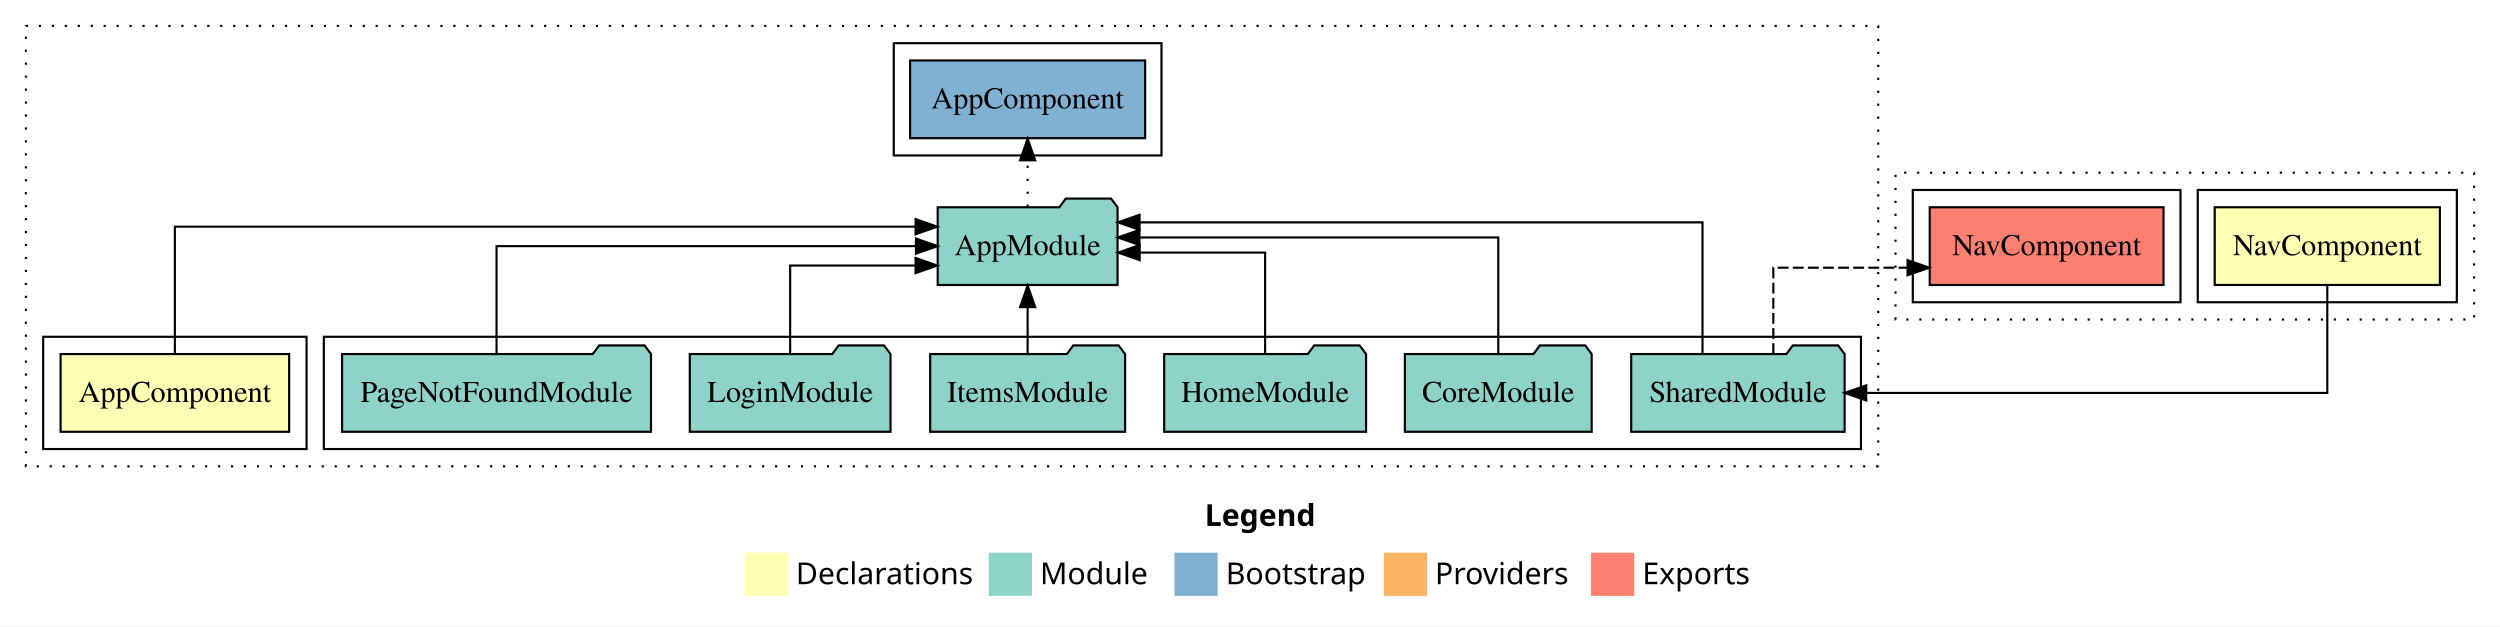
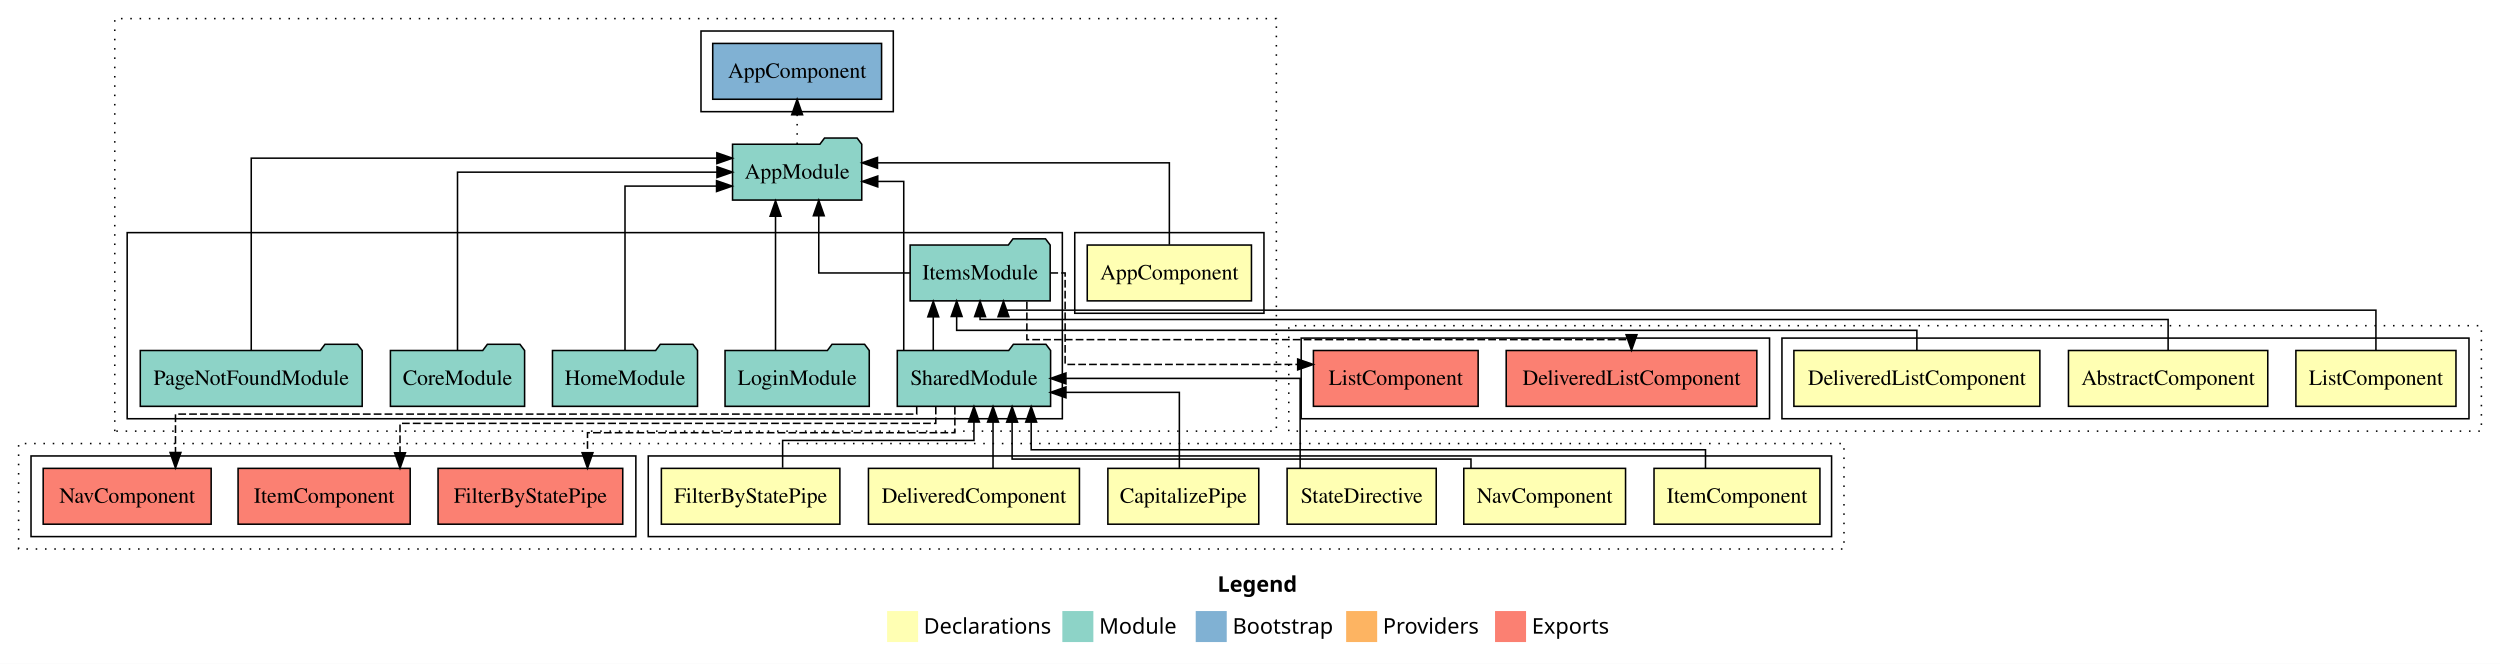
- <svg xmlns="http://www.w3.org/2000/svg" width="1158pt" height="290pt" viewBox="0.00 0.00 1158.00 290.00">
-   <g id="graph0" class="graph" transform="scale(1 1) rotate(0) translate(4 286)">
-     <polygon fill="#ffffff" stroke="transparent" points="-4,4 -4,-286 1154,-286 1154,4 -4,4" />
-     <text text-anchor="start" x="554.009" y="-42.4" font-family="sans-serif" font-weight="bold" font-size="14.00" fill="#000000">Legend</text>
-     <polygon fill="#ffffb3" stroke="transparent" points="341,-10 341,-30 361,-30 361,-10 341,-10" />
-     <text text-anchor="start" x="364.629" y="-15.4" font-family="sans-serif" font-size="14.00" fill="#000000">  Declarations</text>
-     <polygon fill="#8dd3c7" stroke="transparent" points="454,-10 454,-30 474,-30 474,-10 454,-10" />
-     <text text-anchor="start" x="477.725" y="-15.4" font-family="sans-serif" font-size="14.00" fill="#000000">  Module</text>
-     <polygon fill="#80b1d3" stroke="transparent" points="540,-10 540,-30 560,-30 560,-10 540,-10" />
-     <text text-anchor="start" x="563.781" y="-15.4" font-family="sans-serif" font-size="14.00" fill="#000000">  Bootstrap</text>
-     <polygon fill="#fdb462" stroke="transparent" points="637,-10 637,-30 657,-30 657,-10 637,-10" />
-     <text text-anchor="start" x="660.673" y="-15.4" font-family="sans-serif" font-size="14.00" fill="#000000">  Providers</text>
-     <polygon fill="#fb8072" stroke="transparent" points="733,-10 733,-30 753,-30 753,-10 733,-10" />
-     <text text-anchor="start" x="756.726" y="-15.4" font-family="sans-serif" font-size="14.00" fill="#000000">  Exports</text>
+ <svg xmlns="http://www.w3.org/2000/svg" width="1612pt" height="428pt" viewBox="0.00 0.00 1612.00 428.00">
+   <g id="graph0" class="graph" transform="scale(1 1) rotate(0) translate(4 424)">
+     <polygon fill="#ffffff" stroke="transparent" points="-4,4 -4,-424 1608,-424 1608,4 -4,4" />
+     <text text-anchor="start" x="781.009" y="-42.4" font-family="sans-serif" font-weight="bold" font-size="14.00" fill="#000000">Legend</text>
+     <polygon fill="#ffffb3" stroke="transparent" points="568,-10 568,-30 588,-30 588,-10 568,-10" />
+     <text text-anchor="start" x="591.629" y="-15.4" font-family="sans-serif" font-size="14.00" fill="#000000">  Declarations</text>
+     <polygon fill="#8dd3c7" stroke="transparent" points="681,-10 681,-30 701,-30 701,-10 681,-10" />
+     <text text-anchor="start" x="704.725" y="-15.4" font-family="sans-serif" font-size="14.00" fill="#000000">  Module</text>
+     <polygon fill="#80b1d3" stroke="transparent" points="767,-10 767,-30 787,-30 787,-10 767,-10" />
+     <text text-anchor="start" x="790.781" y="-15.4" font-family="sans-serif" font-size="14.00" fill="#000000">  Bootstrap</text>
+     <polygon fill="#fdb462" stroke="transparent" points="864,-10 864,-30 884,-30 884,-10 864,-10" />
+     <text text-anchor="start" x="887.673" y="-15.4" font-family="sans-serif" font-size="14.00" fill="#000000">  Providers</text>
+     <polygon fill="#fb8072" stroke="transparent" points="960,-10 960,-30 980,-30 980,-10 960,-10" />
+     <text text-anchor="start" x="983.726" y="-15.4" font-family="sans-serif" font-size="14.00" fill="#000000">  Exports</text>
    <g id="clust1" class="cluster">
-       <polygon fill="none" stroke="#000000" stroke-dasharray="1,5" points="8,-70 8,-274 866,-274 866,-70 8,-70" />
+       <polygon fill="none" stroke="#000000" stroke-dasharray="1,5" points="70,-146 70,-412 819,-412 819,-146 70,-146" />
    </g>
    <g id="clust2" class="cluster">
-       <polygon fill="none" stroke="#000000" points="16,-78 16,-130 138,-130 138,-78 16,-78" />
+       <polygon fill="none" stroke="#000000" points="689,-222 689,-274 811,-274 811,-222 689,-222" />
    </g>
    <g id="clust4" class="cluster">
-       <polygon fill="none" stroke="#000000" points="146,-78 146,-130 858,-130 858,-78 146,-78" />
+       <polygon fill="none" stroke="#000000" points="78,-154 78,-274 681,-274 681,-154 78,-154" />
    </g>
    <g id="clust6" class="cluster">
-       <polygon fill="none" stroke="#000000" points="410,-214 410,-266 534,-266 534,-214 410,-214" />
-     </g>
-     <g id="clust38" class="cluster">
-       <polygon fill="none" stroke="#000000" stroke-dasharray="1,5" points="874,-138 874,-206 1142,-206 1142,-138 874,-138" />
-     </g>
-     <g id="clust39" class="cluster">
-       <polygon fill="none" stroke="#000000" points="1014,-146 1014,-198 1134,-198 1134,-146 1014,-146" />
+       <polygon fill="none" stroke="#000000" points="448,-352 448,-404 572,-404 572,-352 448,-352" />
+     </g>
+     <g id="clust20" class="cluster">
+       <polygon fill="none" stroke="#000000" stroke-dasharray="1,5" points="827,-146 827,-214 1596,-214 1596,-146 827,-146" />
+     </g>
+     <g id="clust21" class="cluster">
+       <polygon fill="none" stroke="#000000" points="1145,-154 1145,-206 1588,-206 1588,-154 1145,-154" />
+     </g>
+     <g id="clust26" class="cluster">
+       <polygon fill="none" stroke="#000000" points="835,-154 835,-206 1137,-206 1137,-154 835,-154" />
+     </g>
+     <g id="clust41" class="cluster">
+       <polygon fill="none" stroke="#000000" stroke-dasharray="1,5" points="8,-70 8,-138 1185,-138 1185,-70 8,-70" />
    </g>
    <g id="clust42" class="cluster">
-       <polygon fill="none" stroke="#000000" points="882,-146 882,-198 1006,-198 1006,-146 882,-146" />
+       <polygon fill="none" stroke="#000000" points="414,-78 414,-130 1177,-130 1177,-78 414,-78" />
+     </g>
+     <g id="clust50" class="cluster">
+       <polygon fill="none" stroke="#000000" points="16,-78 16,-130 406,-130 406,-78 16,-78" />
    </g>
    <g id="node1" class="node">
-       <polygon fill="#ffffb3" stroke="#000000" points="129.94,-122 24.06,-122 24.06,-86 129.94,-86 129.94,-122" />
-       <text text-anchor="middle" x="77" y="-99.8" font-family="Times,serif" font-size="14.00" fill="#000000">AppComponent</text>
+       <polygon fill="#ffffb3" stroke="#000000" points="802.94,-266 697.06,-266 697.06,-230 802.94,-230 802.94,-266" />
+       <text text-anchor="middle" x="750" y="-243.8" font-family="Times,serif" font-size="14.00" fill="#000000">AppComponent</text>
    </g>
    <g id="node2" class="node">
-       <polygon fill="#8dd3c7" stroke="#000000" points="513.657,-190 510.657,-194 489.657,-194 486.657,-190 430.343,-190 430.343,-154 513.657,-154 513.657,-190" />
-       <text text-anchor="middle" x="472" y="-167.8" font-family="Times,serif" font-size="14.00" fill="#000000">AppModule</text>
+       <polygon fill="#8dd3c7" stroke="#000000" points="551.657,-331 548.657,-335 527.657,-335 524.657,-331 468.343,-331 468.343,-295 551.657,-295 551.657,-331" />
+       <text text-anchor="middle" x="510" y="-308.8" font-family="Times,serif" font-size="14.00" fill="#000000">AppModule</text>
    </g>
    <g id="edge1" class="edge">
-       <path fill="none" stroke="#000000" d="M77,-122.248C77,-145.018 77,-181 77,-181 77,-181 420.102,-181 420.102,-181" />
-       <polygon fill="#000000" stroke="#000000" points="420.102,-184.5 430.102,-181 420.102,-177.5 420.102,-184.5" />
+       <path fill="none" stroke="#000000" d="M750,-266.284C750,-287.321 750,-319 750,-319 750,-319 561.805,-319 561.805,-319" />
+       <polygon fill="#000000" stroke="#000000" points="561.805,-315.5 551.805,-319 561.805,-322.5 561.805,-315.5" />
    </g>
    <g id="node9" class="node">
-       <polygon fill="#80b1d3" stroke="#000000" points="526.439,-258 417.561,-258 417.561,-222 526.439,-222 526.439,-258" />
-       <text text-anchor="middle" x="472" y="-235.8" font-family="Times,serif" font-size="14.00" fill="#000000">AppComponent </text>
+       <polygon fill="#80b1d3" stroke="#000000" points="564.439,-396 455.561,-396 455.561,-360 564.439,-360 564.439,-396" />
+       <text text-anchor="middle" x="510" y="-373.8" font-family="Times,serif" font-size="14.00" fill="#000000">AppComponent </text>
    </g>
    <g id="edge8" class="edge">
-       <path fill="none" stroke="#000000" stroke-dasharray="1,5" d="M472,-190.223C472,-190.223 472,-211.727 472,-211.727" />
-       <polygon fill="#000000" stroke="#000000" points="468.5,-211.727 472,-221.727 475.5,-211.727 468.5,-211.727" />
+       <path fill="none" stroke="#000000" stroke-dasharray="1,5" d="M510,-331.106C510,-331.106 510,-349.991 510,-349.991" />
+       <polygon fill="#000000" stroke="#000000" points="506.5,-349.991 510,-359.991 513.5,-349.991 506.5,-349.991" />
    </g>
    <g id="node3" class="node">
-       <polygon fill="#8dd3c7" stroke="#000000" points="733.262,-122 730.262,-126 709.262,-126 706.262,-122 646.738,-122 646.738,-86 733.262,-86 733.262,-122" />
-       <text text-anchor="middle" x="690" y="-99.8" font-family="Times,serif" font-size="14.00" fill="#000000">CoreModule</text>
+       <polygon fill="#8dd3c7" stroke="#000000" points="334.262,-198 331.262,-202 310.262,-202 307.262,-198 247.738,-198 247.738,-162 334.262,-162 334.262,-198" />
+       <text text-anchor="middle" x="291" y="-175.8" font-family="Times,serif" font-size="14.00" fill="#000000">CoreModule</text>
    </g>
    <g id="edge2" class="edge">
-       <path fill="none" stroke="#000000" d="M690,-122.169C690,-143.498 690,-176 690,-176 690,-176 523.775,-176 523.775,-176" />
-       <polygon fill="#000000" stroke="#000000" points="523.775,-172.5 513.775,-176 523.775,-179.5 523.775,-172.5" />
+       <path fill="none" stroke="#000000" d="M291,-198.214C291,-234.64 291,-313 291,-313 291,-313 458.292,-313 458.292,-313" />
+       <polygon fill="#000000" stroke="#000000" points="458.292,-316.5 468.292,-313 458.292,-309.5 458.292,-316.5" />
    </g>
    <g id="node4" class="node">
-       <polygon fill="#8dd3c7" stroke="#000000" points="628.762,-122 625.762,-126 604.762,-126 601.762,-122 535.238,-122 535.238,-86 628.762,-86 628.762,-122" />
-       <text text-anchor="middle" x="582" y="-99.8" font-family="Times,serif" font-size="14.00" fill="#000000">HomeModule</text>
+       <polygon fill="#8dd3c7" stroke="#000000" points="445.762,-198 442.762,-202 421.762,-202 418.762,-198 352.238,-198 352.238,-162 445.762,-162 445.762,-198" />
+       <text text-anchor="middle" x="399" y="-175.8" font-family="Times,serif" font-size="14.00" fill="#000000">HomeModule</text>
    </g>
    <g id="edge3" class="edge">
-       <path fill="none" stroke="#000000" d="M582,-122.106C582,-141.339 582,-169 582,-169 582,-169 523.9,-169 523.9,-169" />
-       <polygon fill="#000000" stroke="#000000" points="523.9,-165.5 513.9,-169 523.9,-172.5 523.9,-165.5" />
+       <path fill="none" stroke="#000000" d="M399,-198.031C399,-232.422 399,-304 399,-304 399,-304 458.036,-304 458.036,-304" />
+       <polygon fill="#000000" stroke="#000000" points="458.036,-307.5 468.036,-304 458.036,-300.5 458.036,-307.5" />
    </g>
    <g id="node5" class="node">
-       <polygon fill="#8dd3c7" stroke="#000000" points="517.152,-122 514.152,-126 493.151,-126 490.151,-122 426.849,-122 426.849,-86 517.152,-86 517.152,-122" />
-       <text text-anchor="middle" x="472" y="-99.8" font-family="Times,serif" font-size="14.00" fill="#000000">ItemsModule</text>
+       <polygon fill="#8dd3c7" stroke="#000000" points="673.152,-266 670.152,-270 649.152,-270 646.152,-266 582.848,-266 582.848,-230 673.152,-230 673.152,-266" />
+       <text text-anchor="middle" x="628" y="-243.8" font-family="Times,serif" font-size="14.00" fill="#000000">ItemsModule</text>
    </g>
    <g id="edge4" class="edge">
-       <path fill="none" stroke="#000000" d="M472,-122.223C472,-122.223 472,-143.727 472,-143.727" />
-       <polygon fill="#000000" stroke="#000000" points="468.5,-143.727 472,-153.727 475.5,-143.727 468.5,-143.727" />
+       <path fill="none" stroke="#000000" d="M582.662,-248C554.62,-248 523.943,-248 523.943,-248 523.943,-248 523.943,-284.894 523.943,-284.894" />
+       <polygon fill="#000000" stroke="#000000" points="520.443,-284.894 523.943,-294.894 527.443,-284.894 520.443,-284.894" />
+     </g>
+     <g id="node13" class="node">
+       <polygon fill="#fb8072" stroke="#000000" points="1128.803,-198 967.197,-198 967.197,-162 1128.803,-162 1128.803,-198" />
+       <text text-anchor="middle" x="1048" y="-175.8" font-family="Times,serif" font-size="14.00" fill="#000000">DeliveredListComponent </text>
+     </g>
+     <g id="edge13" class="edge">
+       <path fill="none" stroke="#000000" stroke-dasharray="5,2" d="M658.122,-229.515C658.122,-217.86 658.122,-205 658.122,-205 658.122,-205 1048,-205 1048,-205 1048,-205 1048,-204.317 1048,-204.317" />
+       <polygon fill="#000000" stroke="#000000" points="1051.5,-208.169 1048,-198.169 1044.5,-208.169 1051.5,-208.169" />
+     </g>
+     <g id="node14" class="node">
+       <polygon fill="#fb8072" stroke="#000000" points="949.111,-198 842.889,-198 842.889,-162 949.111,-162 949.111,-198" />
+       <text text-anchor="middle" x="896" y="-175.8" font-family="Times,serif" font-size="14.00" fill="#000000">ListComponent </text>
+     </g>
+     <g id="edge14" class="edge">
+       <path fill="none" stroke="#000000" stroke-dasharray="5,2" d="M673.25,-248C678.928,-248 682.794,-248 682.794,-248 682.794,-248 682.794,-189 682.794,-189 682.794,-189 832.749,-189 832.749,-189" />
+       <polygon fill="#000000" stroke="#000000" points="832.749,-192.5 842.749,-189 832.749,-185.5 832.749,-192.5" />
    </g>
    <g id="node6" class="node">
-       <polygon fill="#8dd3c7" stroke="#000000" points="408.493,-122 405.493,-126 384.493,-126 381.493,-122 315.507,-122 315.507,-86 408.493,-86 408.493,-122" />
-       <text text-anchor="middle" x="362" y="-99.8" font-family="Times,serif" font-size="14.00" fill="#000000">LoginModule</text>
+       <polygon fill="#8dd3c7" stroke="#000000" points="556.493,-198 553.493,-202 532.493,-202 529.493,-198 463.507,-198 463.507,-162 556.493,-162 556.493,-198" />
+       <text text-anchor="middle" x="510" y="-175.8" font-family="Times,serif" font-size="14.00" fill="#000000">LoginModule</text>
    </g>
    <g id="edge5" class="edge">
-       <path fill="none" stroke="#000000" d="M362,-122.022C362,-139.373 362,-163 362,-163 362,-163 420.1,-163 420.1,-163" />
-       <polygon fill="#000000" stroke="#000000" points="420.1,-166.5 430.1,-163 420.1,-159.5 420.1,-166.5" />
+       <path fill="none" stroke="#000000" d="M496.057,-198.214C496.057,-198.214 496.057,-284.579 496.057,-284.579" />
+       <polygon fill="#000000" stroke="#000000" points="492.557,-284.579 496.057,-294.579 499.557,-284.579 492.557,-284.579" />
    </g>
    <g id="node7" class="node">
-       <polygon fill="#8dd3c7" stroke="#000000" points="297.542,-122 294.542,-126 273.542,-126 270.542,-122 154.458,-122 154.458,-86 297.542,-86 297.542,-122" />
-       <text text-anchor="middle" x="226" y="-99.8" font-family="Times,serif" font-size="14.00" fill="#000000">PageNotFoundModule</text>
+       <polygon fill="#8dd3c7" stroke="#000000" points="229.542,-198 226.542,-202 205.542,-202 202.542,-198 86.458,-198 86.458,-162 229.542,-162 229.542,-198" />
+       <text text-anchor="middle" x="158" y="-175.8" font-family="Times,serif" font-size="14.00" fill="#000000">PageNotFoundModule</text>
    </g>
    <g id="edge6" class="edge">
-       <path fill="none" stroke="#000000" d="M226,-122.223C226,-142.365 226,-172 226,-172 226,-172 420.269,-172 420.269,-172" />
-       <polygon fill="#000000" stroke="#000000" points="420.269,-175.5 430.269,-172 420.269,-168.5 420.269,-175.5" />
+       <path fill="none" stroke="#000000" d="M158,-198.273C158,-236.625 158,-322 158,-322 158,-322 458.239,-322 458.239,-322" />
+       <polygon fill="#000000" stroke="#000000" points="458.239,-325.5 468.239,-322 458.239,-318.5 458.239,-325.5" />
    </g>
    <g id="node8" class="node">
-       <polygon fill="#8dd3c7" stroke="#000000" points="850.423,-122 847.423,-126 826.423,-126 823.423,-122 751.577,-122 751.577,-86 850.423,-86 850.423,-122" />
-       <text text-anchor="middle" x="801" y="-99.8" font-family="Times,serif" font-size="14.00" fill="#000000">SharedModule</text>
+       <polygon fill="#8dd3c7" stroke="#000000" points="673.423,-198 670.423,-202 649.423,-202 646.423,-198 574.577,-198 574.577,-162 673.423,-162 673.423,-198" />
+       <text text-anchor="middle" x="624" y="-175.8" font-family="Times,serif" font-size="14.00" fill="#000000">SharedModule</text>
    </g>
    <g id="edge7" class="edge">
-       <path fill="none" stroke="#000000" d="M784.596,-122.323C784.596,-145.66 784.596,-183 784.596,-183 784.596,-183 523.834,-183 523.834,-183" />
-       <polygon fill="#000000" stroke="#000000" points="523.834,-179.5 513.834,-183 523.834,-186.5 523.834,-179.5" />
+       <path fill="none" stroke="#000000" d="M578.732,-198.196C578.732,-233.313 578.732,-307 578.732,-307 578.732,-307 561.962,-307 561.962,-307" />
+       <polygon fill="#000000" stroke="#000000" points="561.962,-303.5 551.962,-307 561.961,-310.5 561.962,-303.5" />
+     </g>
+     <g id="edge12" class="edge">
+       <path fill="none" stroke="#000000" d="M597.764,-198.223C597.764,-198.223 597.764,-219.727 597.764,-219.727" />
+       <polygon fill="#000000" stroke="#000000" points="594.264,-219.727 597.764,-229.727 601.264,-219.727 594.264,-219.727" />
+     </g>
+     <g id="node21" class="node">
+       <polygon fill="#fb8072" stroke="#000000" points="397.547,-122 278.453,-122 278.453,-86 397.547,-86 397.547,-122" />
+       <text text-anchor="middle" x="338" y="-99.8" font-family="Times,serif" font-size="14.00" fill="#000000">FilterByStatePipe </text>
+     </g>
+     <g id="edge21" class="edge">
+       <path fill="none" stroke="#000000" stroke-dasharray="5,2" d="M611.697,-161.68C611.697,-153.212 611.697,-145 611.697,-145 611.697,-145 374.821,-145 374.821,-145 374.821,-145 374.821,-132.102 374.821,-132.102" />
+       <polygon fill="#000000" stroke="#000000" points="378.321,-132.102 374.821,-122.103 371.321,-132.103 378.321,-132.102" />
+     </g>
+     <g id="node22" class="node">
+       <polygon fill="#fb8072" stroke="#000000" points="260.49,-122 149.51,-122 149.51,-86 260.49,-86 260.49,-122" />
+       <text text-anchor="middle" x="205" y="-99.8" font-family="Times,serif" font-size="14.00" fill="#000000">ItemComponent </text>
+     </g>
+     <g id="edge22" class="edge">
+       <path fill="none" stroke="#000000" stroke-dasharray="5,2" d="M599.394,-161.798C599.394,-155.972 599.394,-151 599.394,-151 599.394,-151 253.932,-151 253.932,-151 253.932,-151 253.932,-132.037 253.932,-132.037" />
+       <polygon fill="#000000" stroke="#000000" points="257.432,-132.037 253.932,-122.037 250.432,-132.037 257.432,-132.037" />
+     </g>
+     <g id="node23" class="node">
+       <polygon fill="#fb8072" stroke="#000000" points="132.154,-122 23.846,-122 23.846,-86 132.154,-86 132.154,-122" />
+       <text text-anchor="middle" x="78" y="-99.8" font-family="Times,serif" font-size="14.00" fill="#000000">NavComponent </text>
+     </g>
+     <g id="edge23" class="edge">
+       <path fill="none" stroke="#000000" stroke-dasharray="5,2" d="M587.092,-161.878C587.092,-159.027 587.092,-157 587.092,-157 587.092,-157 109.153,-157 109.153,-157 109.153,-157 109.153,-132.24 109.153,-132.24" />
+       <polygon fill="#000000" stroke="#000000" points="112.653,-132.24 109.153,-122.24 105.653,-132.24 112.653,-132.24" />
+     </g>
+     <g id="node10" class="node">
+       <polygon fill="#ffffb3" stroke="#000000" points="1458.255,-198 1329.745,-198 1329.745,-162 1458.255,-162 1458.255,-198" />
+       <text text-anchor="middle" x="1394" y="-175.8" font-family="Times,serif" font-size="14.00" fill="#000000">AbstractComponent</text>
+     </g>
+     <g id="edge9" class="edge">
+       <path fill="none" stroke="#000000" d="M1394,-198.11C1394,-207.897 1394,-218 1394,-218 1394,-218 627.943,-218 627.943,-218 627.943,-218 627.943,-219.857 627.943,-219.857" />
+       <polygon fill="#000000" stroke="#000000" points="624.443,-219.857 627.943,-229.857 631.443,-219.857 624.443,-219.857" />
    </g>
    <g id="node11" class="node">
-       <polygon fill="#fb8072" stroke="#000000" points="998.154,-190 889.846,-190 889.846,-154 998.154,-154 998.154,-190" />
-       <text text-anchor="middle" x="944" y="-167.8" font-family="Times,serif" font-size="14.00" fill="#000000">NavComponent </text>
+       <polygon fill="#ffffb3" stroke="#000000" points="1311.303,-198 1152.697,-198 1152.697,-162 1311.303,-162 1311.303,-198" />
+       <text text-anchor="middle" x="1232" y="-175.8" font-family="Times,serif" font-size="14.00" fill="#000000">DeliveredListComponent</text>
    </g>
    <g id="edge10" class="edge">
-       <path fill="none" stroke="#000000" stroke-dasharray="5,2" d="M817.404,-122.034C817.404,-139.06 817.404,-162 817.404,-162 817.404,-162 879.577,-162 879.577,-162" />
-       <polygon fill="#000000" stroke="#000000" points="879.577,-165.5 889.577,-162 879.577,-158.5 879.577,-165.5" />
-     </g>
-     <g id="node10" class="node">
-       <polygon fill="#ffffb3" stroke="#000000" points="1126.154,-190 1021.846,-190 1021.846,-154 1126.154,-154 1126.154,-190" />
-       <text text-anchor="middle" x="1074" y="-167.8" font-family="Times,serif" font-size="14.00" fill="#000000">NavComponent</text>
-     </g>
-     <g id="edge9" class="edge">
-       <path fill="none" stroke="#000000" d="M1074,-153.777C1074,-133.635 1074,-104 1074,-104 1074,-104 860.438,-104 860.438,-104" />
-       <polygon fill="#000000" stroke="#000000" points="860.438,-100.5 850.438,-104 860.438,-107.5 860.438,-100.5" />
+       <path fill="none" stroke="#000000" d="M1232,-198.033C1232,-204.853 1232,-211 1232,-211 1232,-211 612.853,-211 612.853,-211 612.853,-211 612.853,-219.934 612.853,-219.934" />
+       <polygon fill="#000000" stroke="#000000" points="609.354,-219.934 612.853,-229.934 616.354,-219.934 609.354,-219.934" />
+     </g>
+     <g id="node12" class="node">
+       <polygon fill="#ffffb3" stroke="#000000" points="1579.611,-198 1476.389,-198 1476.389,-162 1579.611,-162 1579.611,-198" />
+       <text text-anchor="middle" x="1528" y="-175.8" font-family="Times,serif" font-size="14.00" fill="#000000">ListComponent</text>
+     </g>
+     <g id="edge11" class="edge">
+       <path fill="none" stroke="#000000" d="M1528,-198.15C1528,-210.271 1528,-224 1528,-224 1528,-224 643.032,-224 643.032,-224 643.032,-224 643.032,-224.581 643.032,-224.581" />
+       <polygon fill="#000000" stroke="#000000" points="639.533,-219.81 643.032,-229.81 646.533,-219.81 639.533,-219.81" />
+     </g>
+     <g id="node15" class="node">
+       <polygon fill="#ffffb3" stroke="#000000" points="807.646,-122 710.354,-122 710.354,-86 807.646,-86 807.646,-122" />
+       <text text-anchor="middle" x="759" y="-99.8" font-family="Times,serif" font-size="14.00" fill="#000000">CapitalizePipe</text>
+     </g>
+     <g id="edge15" class="edge">
+       <path fill="none" stroke="#000000" d="M756.448,-122.308C756.448,-142.145 756.448,-171 756.448,-171 756.448,-171 683.319,-171 683.319,-171" />
+       <polygon fill="#000000" stroke="#000000" points="683.319,-167.5 673.319,-171 683.319,-174.5 683.319,-167.5" />
+     </g>
+     <g id="node16" class="node">
+       <polygon fill="#ffffb3" stroke="#000000" points="692.025,-122 555.975,-122 555.975,-86 692.025,-86 692.025,-122" />
+       <text text-anchor="middle" x="624" y="-99.8" font-family="Times,serif" font-size="14.00" fill="#000000">DeliveredComponent</text>
+     </g>
+     <g id="edge16" class="edge">
+       <path fill="none" stroke="#000000" d="M636.303,-122.011C636.303,-122.011 636.303,-151.855 636.303,-151.855" />
+       <polygon fill="#000000" stroke="#000000" points="632.803,-151.855 636.303,-161.855 639.803,-151.855 632.803,-151.855" />
+     </g>
+     <g id="node17" class="node">
+       <polygon fill="#ffffb3" stroke="#000000" points="537.548,-122 422.452,-122 422.452,-86 537.548,-86 537.548,-122" />
+       <text text-anchor="middle" x="480" y="-99.8" font-family="Times,serif" font-size="14.00" fill="#000000">FilterByStatePipe</text>
+     </g>
+     <g id="edge17" class="edge">
+       <path fill="none" stroke="#000000" d="M500.639,-122.422C500.639,-131.279 500.639,-140 500.639,-140 500.639,-140 624,-140 624,-140 624,-140 624,-151.873 624,-151.873" />
+       <polygon fill="#000000" stroke="#000000" points="620.5,-151.873 624,-161.873 627.5,-151.873 620.5,-151.873" />
+     </g>
+     <g id="node18" class="node">
+       <polygon fill="#ffffb3" stroke="#000000" points="1169.489,-122 1062.511,-122 1062.511,-86 1169.489,-86 1169.489,-122" />
+       <text text-anchor="middle" x="1116" y="-99.8" font-family="Times,serif" font-size="14.00" fill="#000000">ItemComponent</text>
+     </g>
+     <g id="edge18" class="edge">
+       <path fill="none" stroke="#000000" d="M1095.704,-122.143C1095.704,-128.461 1095.704,-134 1095.704,-134 1095.704,-134 660.908,-134 660.908,-134 660.908,-134 660.908,-151.82 660.908,-151.82" />
+       <polygon fill="#000000" stroke="#000000" points="657.408,-151.82 660.908,-161.82 664.408,-151.82 657.408,-151.82" />
+     </g>
+     <g id="node19" class="node">
+       <polygon fill="#ffffb3" stroke="#000000" points="1044.154,-122 939.846,-122 939.846,-86 1044.154,-86 1044.154,-122" />
+       <text text-anchor="middle" x="992" y="-99.8" font-family="Times,serif" font-size="14.00" fill="#000000">NavComponent</text>
+     </g>
+     <g id="edge19" class="edge">
+       <path fill="none" stroke="#000000" d="M944.489,-122.19C944.489,-125.538 944.489,-128 944.489,-128 944.489,-128 648.606,-128 648.606,-128 648.606,-128 648.606,-151.813 648.606,-151.813" />
+       <polygon fill="#000000" stroke="#000000" points="645.106,-151.813 648.606,-161.813 652.106,-151.813 645.106,-151.813" />
+     </g>
+     <g id="node20" class="node">
+       <polygon fill="#ffffb3" stroke="#000000" points="922.076,-122 825.924,-122 825.924,-86 922.076,-86 922.076,-122" />
+       <text text-anchor="middle" x="874" y="-99.8" font-family="Times,serif" font-size="14.00" fill="#000000">StateDirective</text>
+     </g>
+     <g id="edge20" class="edge">
+       <path fill="none" stroke="#000000" d="M834.328,-122.011C834.328,-144.485 834.328,-180 834.328,-180 834.328,-180 683.313,-180 683.313,-180" />
+       <polygon fill="#000000" stroke="#000000" points="683.313,-176.5 673.313,-180 683.313,-183.5 683.313,-176.5" />
    </g>
  </g>
</svg>
